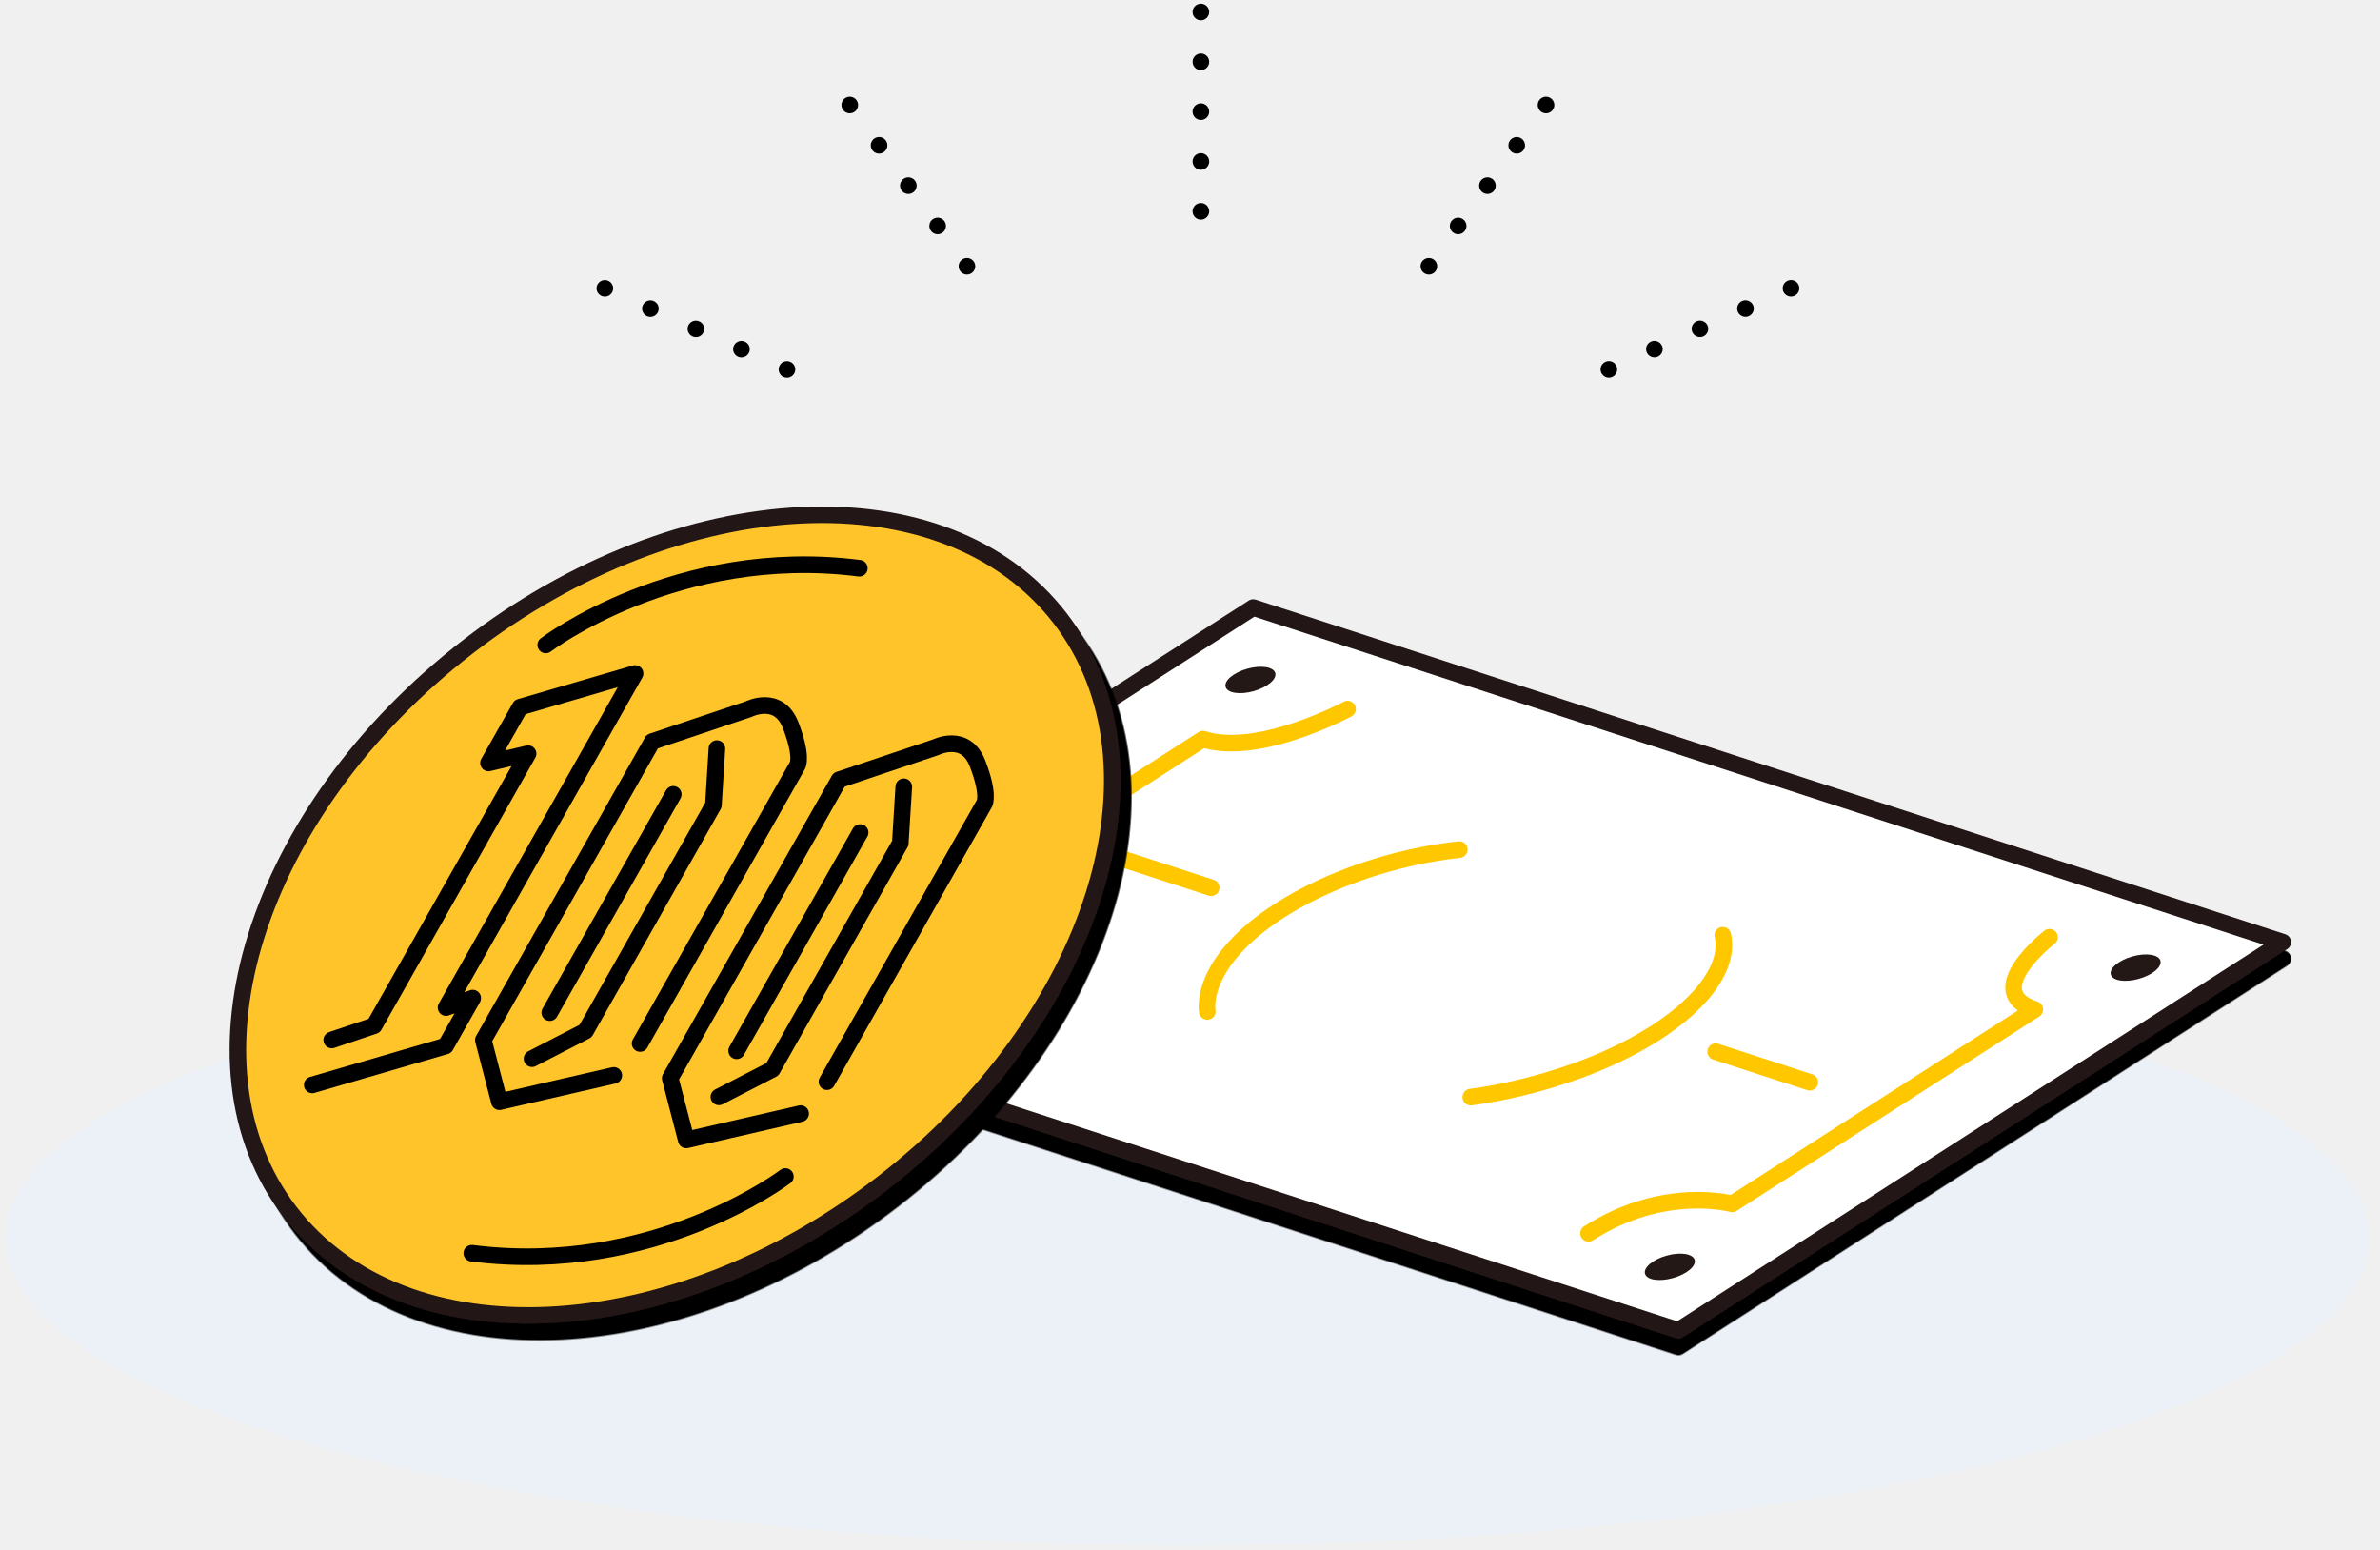
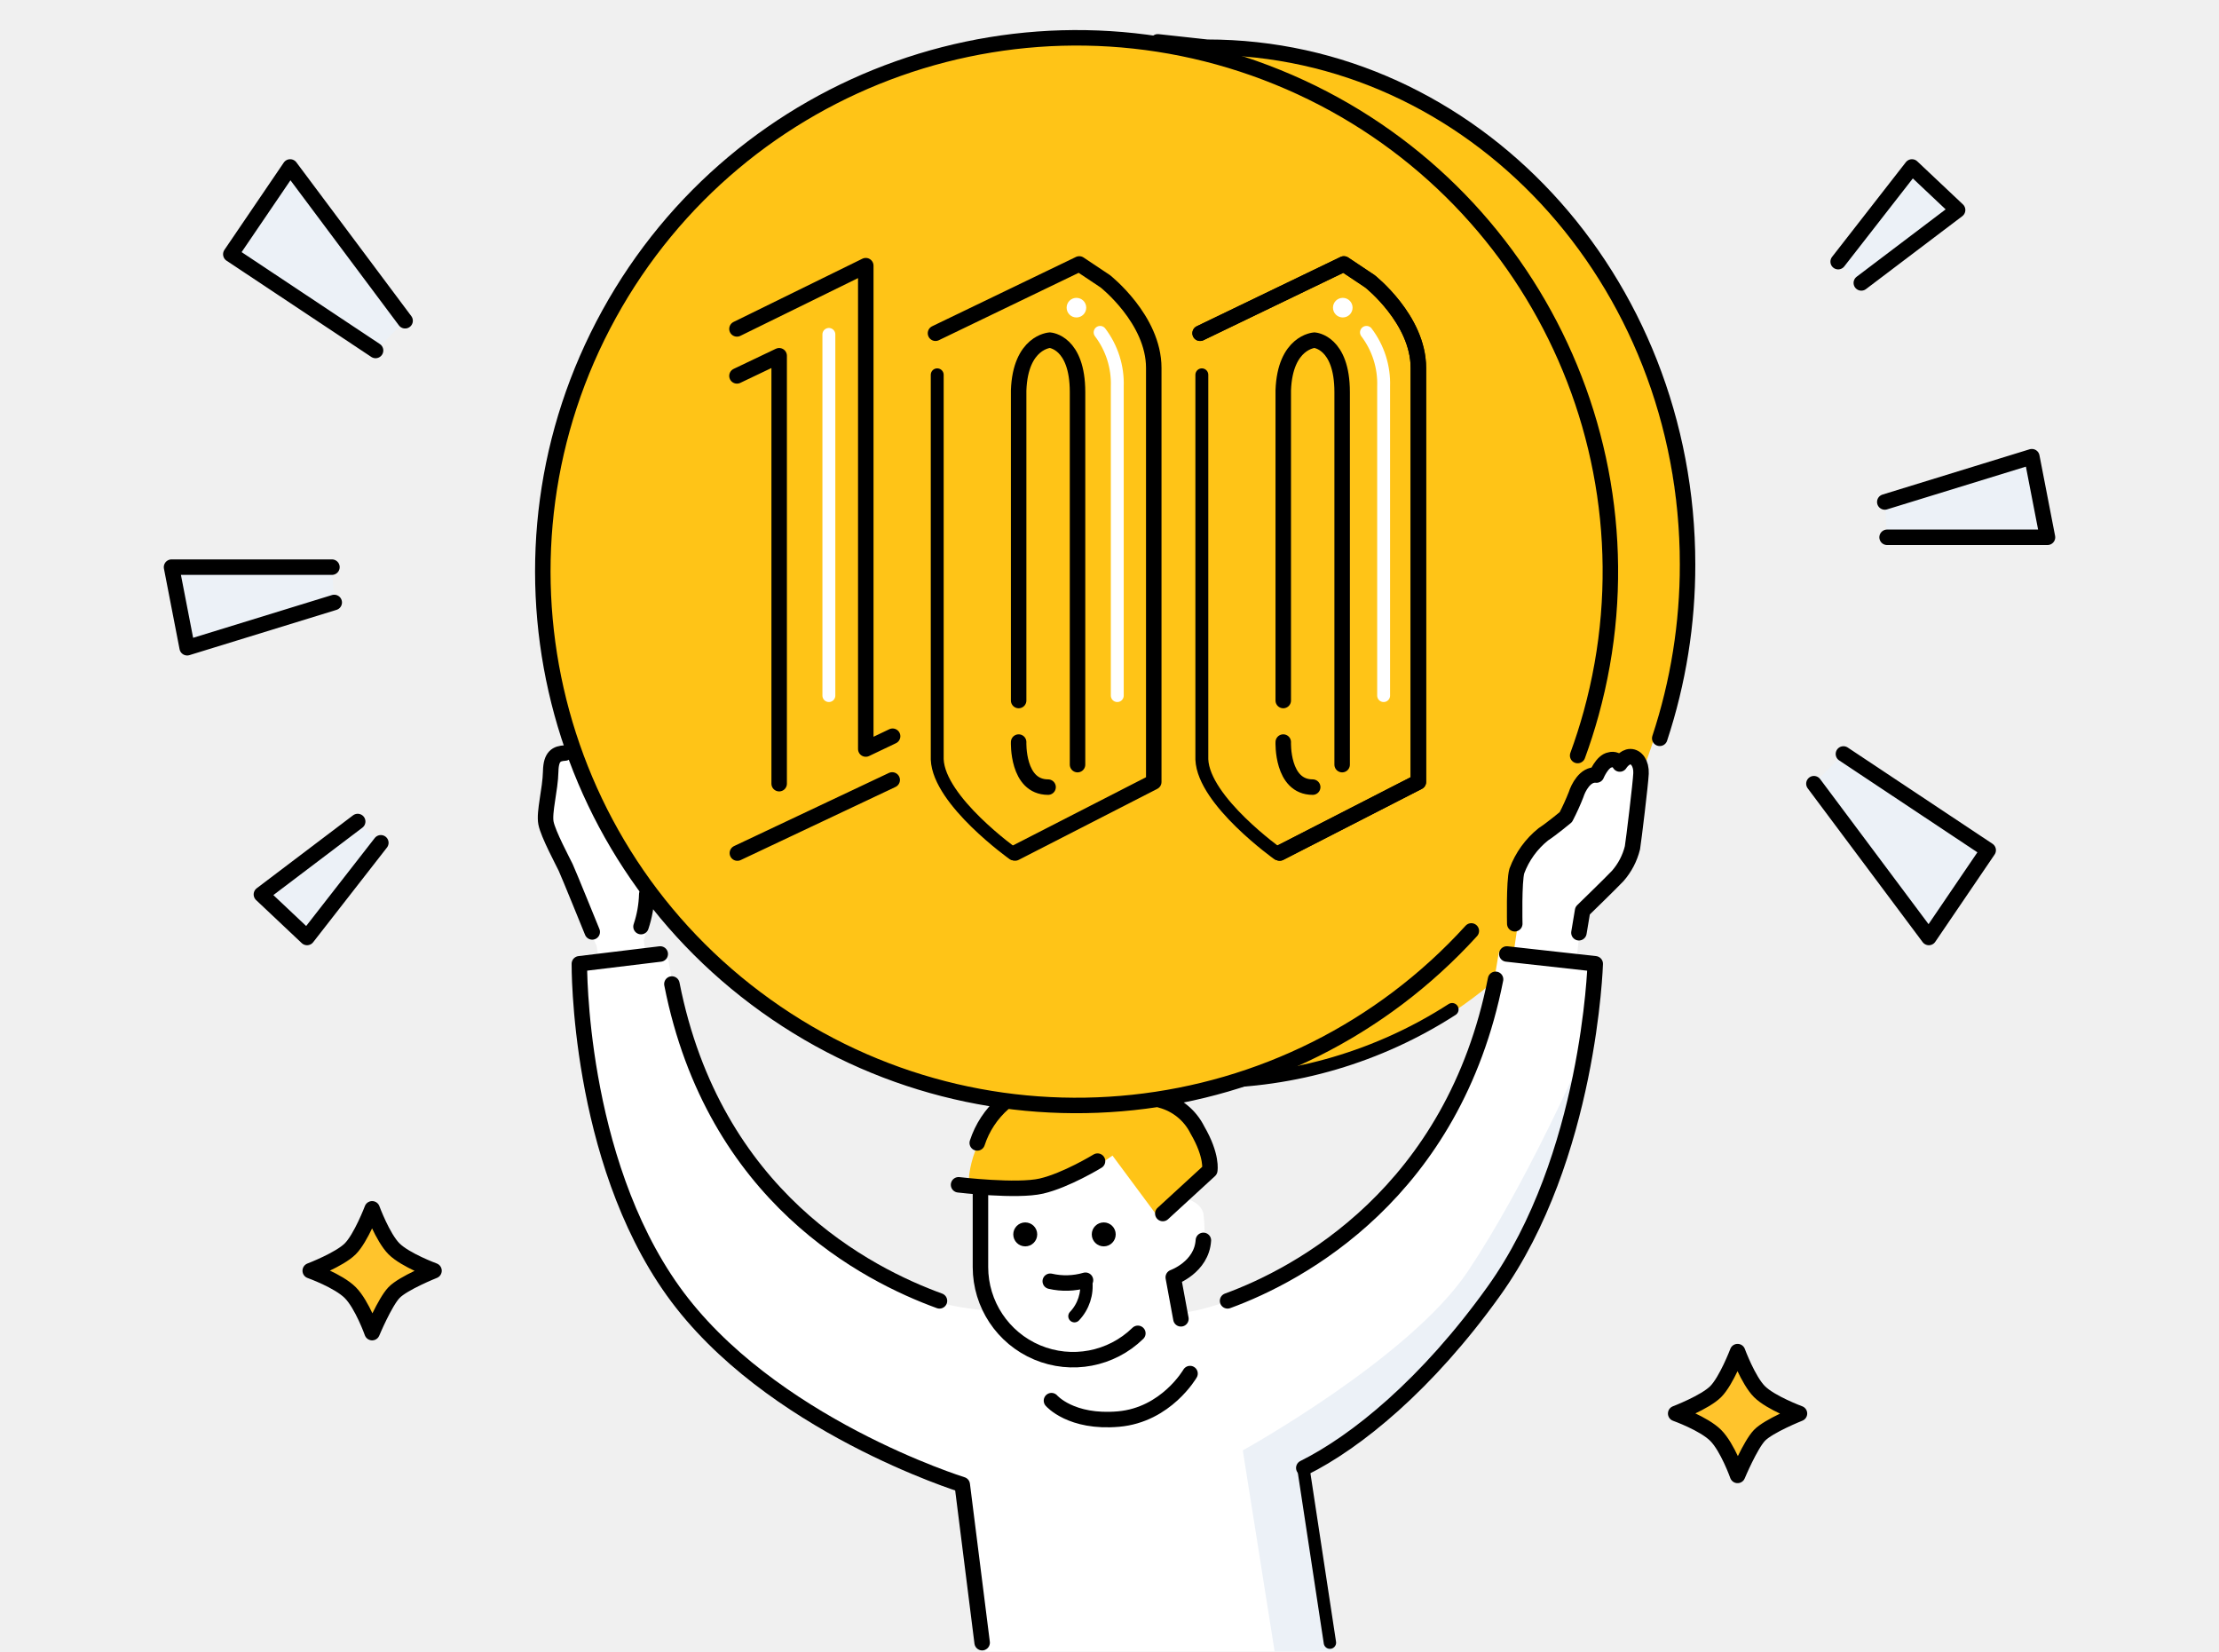
- <svg xmlns="http://www.w3.org/2000/svg" width="430" height="280" viewBox="0 0 430 280">
+ <svg xmlns="http://www.w3.org/2000/svg" width="430" height="320" viewBox="0 0 430 320">
  <defs>
    <clipPath id="clip-path">
-       <rect id="長方形_5882" data-name="長方形 5882" width="430" height="280" transform="translate(1016 6226)" fill="#fff" stroke="#707070" stroke-width="1" />
+       <rect id="長方形_5882" data-name="長方形 5882" width="430" height="320" transform="translate(1016 6206)" fill="#fff" stroke="#707070" stroke-width="1" />
    </clipPath>
-     <filter id="長方形_5877" x="115.272" y="82.72" width="299.434" height="188.428" filterUnits="userSpaceOnUse">
-       <feOffset dy="3" input="SourceAlpha" />
-       <feGaussianBlur result="blur" />
-       <feFlood />
-       <feComposite operator="in" in2="blur" />
-       <feComposite in="SourceGraphic" />
-     </filter>
-     <filter id="楕円形_2357" x="13.013" y="60.267" width="220.856" height="212.575" filterUnits="userSpaceOnUse">
-       <feOffset dx="2" dy="3" input="SourceAlpha" />
-       <feGaussianBlur result="blur-2" />
-       <feFlood />
-       <feComposite operator="in" in2="blur-2" />
-       <feComposite in="SourceGraphic" />
-     </filter>
  </defs>
-   <g id="マスクグループ_122" data-name="マスクグループ 122" transform="translate(-1016 -6226)" clip-path="url(#clip-path)">
-     <g id="グループ_20367" data-name="グループ 20367" transform="translate(-31.45 45.767)">
-       <ellipse id="楕円形_2358" data-name="楕円形 2358" cx="213.5" cy="55.5" rx="213.5" ry="55.5" transform="translate(1048.451 6348.396)" fill="#ecf1f7" />
-       <g id="グループ_20366" data-name="グループ 20366" transform="translate(1065.631 6182.396)">
-         <g id="グループ_20363" data-name="グループ 20363" transform="matrix(0.951, 0.309, -0.309, 0.951, 130.071, 82.446)">
-           <g id="グループ_20364" data-name="グループ 20364">
-             <g transform="matrix(0.95, -0.31, 0.31, 0.95, -167.14, -34.66)" filter="url(#長方形_5877)">
-               <path id="長方形_5877-2" data-name="長方形 5877" d="M82.306,0,278.179.005l-82.306,100.6L0,100.6Z" transform="matrix(0.95, 0.31, -0.31, 0.95, 148.25, 84.61)" fill="#fff" stroke="#231815" stroke-linecap="round" stroke-linejoin="round" stroke-width="3" />
+   <g id="マスクグループ_122" data-name="マスクグループ 122" transform="translate(-1016 -6206)" clip-path="url(#clip-path)">
+     <g id="グループ_20679" data-name="グループ 20679" transform="translate(937.315 6211.587)">
+       <path id="パス_4154" data-name="パス 4154" d="M343.434,136.909l18.761,2.316S360.3,171.356,348.351,193.6c-14.634,27.233-42.344,44.528-42.344,44.528l4.919,33.985H243.749l-4.25-31.387S204.406,227.786,190.078,211s-19.513-32.341-21.65-44.294-3.009-26.836-3.009-26.836l3.63-.578-.554-3.879c-3.016-6.843-9.073-21.032-9.25-25.069-.238-5.384-.159-10.45,2.3-11a2.957,2.957,0,0,1,3.878,2.375,40.608,40.608,0,0,0,1.255,3.934l7.719,14.487a8.811,8.811,0,0,1,3.444,4.987c1.316,5.924-.238,9.143-.238,9.143l.571,4.014,4.179-.334s1.583,8.945,2.77,13.14,6.492,18.683,14.724,29.211,23.245,18.986,29.5,22.152,15.515,3.642,15.515,3.642a25.109,25.109,0,0,1-1.974-7.984c-.238-4.2,0-15.528,0-15.528s10.524.159,14.8-1.187,11-6.175,11-6.175l10.137,12.6,4.037-3.4s2.929.711,3.247,3.086a35.933,35.933,0,0,1,.157,5.463,6.4,6.4,0,0,1-1.37,3.49c-1.424,2.059-4.69,3.444-4.69,3.444l1.424,6.649s7.56-.534,20.78-7.421,20.008-13.655,27.608-25.767,10.785-22.878,11.577-27.312S343.434,136.909,343.434,136.909Z" transform="translate(25.81 42.299)" fill="#fff" />
+       <g id="グループ_20678" data-name="グループ 20678" transform="translate(111.926 1.2)">
+         <ellipse id="楕円形_2427" data-name="楕円形 2427" cx="91.305" cy="100.781" rx="91.305" ry="100.781" transform="translate(109.755 2.297)" fill="#ffc417" />
+         <path id="パス_4155" data-name="パス 4155" d="M270.464,254.465H259.319l-6.173-38.974s32.359-17.89,43.6-34.672,21.69-40.689,21.69-40.689.316,18.366-14.408,41.8-38.947,37.206-38.947,37.206Z" transform="translate(-45.559 58.748)" fill="#ecf1f7" />
+         <g id="グループ_20677" data-name="グループ 20677" transform="translate(0)">
+           <path id="パス_4156" data-name="パス 4156" d="M295.793,133.094a87.737,87.737,0,0,1-47.47,13.99" transform="translate(-47.64 55.713)" fill="none" stroke="#000" stroke-linecap="round" stroke-linejoin="round" stroke-width="2.5" />
+           <path id="パス_4157" data-name="パス 4157" d="M338.908,137.071a106.962,106.962,0,0,0,5.391-33.69c0-55.349-41.68-100.218-93.094-100.218l-9.564-1.041" transform="translate(-50.523 -0.802)" fill="none" stroke="#000" stroke-linecap="round" stroke-linejoin="round" stroke-width="3" />
+           <g id="グループ_20676" data-name="グループ 20676" transform="translate(0 0.818)">
+             <circle id="楕円形_2428" data-name="楕円形 2428" cx="103.825" cy="103.825" r="103.825" transform="translate(71.154)" fill="#ffc417" />
+             <path id="パス_4158" data-name="パス 4158" d="M291,126.92l-2.929.317-.871,5.225L302.714,132l1.029-8.708L291.869,121Z" transform="translate(-30.865 49.674)" fill="#fff" />
+             <g id="グループ_20673" data-name="グループ 20673" transform="translate(0 24.745)">
+               <path id="パス_4159" data-name="パス 4159" d="M124.75,107.655,106.09,121.783l8.846,8.342,14.3-18.347" transform="translate(-88.677 19.172)" fill="#ecf1f7" stroke="#000" stroke-linecap="round" stroke-linejoin="round" stroke-width="3" />
+               <path id="パス_4160" data-name="パス 4160" d="M130,54.617,101.95,35.968l11.5-16.911,22.273,29.8" transform="translate(-90.463 -19.058)" fill="#ecf1f7" stroke="#000" stroke-linecap="round" stroke-linejoin="round" stroke-width="3" />
+               <path id="パス_4161" data-name="パス 4161" d="M125.008,73.224H93.926l3.029,15.617,28.5-8.773" transform="translate(-93.926 4.315)" fill="#ecf1f7" stroke="#000" stroke-linecap="round" stroke-linejoin="round" stroke-width="3" />
            </g>
-             <path id="パス_3881" data-name="パス 3881" d="M64.327,0S51.657,13.238,41.155,13.237L0,63.541s11.884.562,1.644,13.078" transform="translate(39.671 11.94)" fill="none" stroke="#ffc700" stroke-linecap="round" stroke-linejoin="round" stroke-width="3" />
-             <ellipse id="楕円形_2358-2" data-name="楕円形 2358" cx="4.657" cy="2.107" rx="4.657" ry="2.107" transform="matrix(0.833, -0.553, 0.553, 0.833, 248.809, 13.183)" fill="#231815" />
-             <ellipse id="楕円形_2360" data-name="楕円形 2360" cx="4.657" cy="2.107" rx="4.657" ry="2.107" transform="matrix(0.833, -0.553, 0.553, 0.833, 80.637, 13.178)" fill="#231815" />
-             <ellipse id="楕円形_2359" data-name="楕円形 2359" cx="4.657" cy="2.107" rx="4.657" ry="2.107" transform="matrix(0.833, -0.553, 0.553, 0.833, 185.473, 90.599)" fill="#231815" />
-             <ellipse id="楕円形_2361" data-name="楕円形 2361" cx="4.657" cy="2.107" rx="4.657" ry="2.107" transform="matrix(0.833, -0.553, 0.553, 0.833, 17.301, 90.594)" fill="#231815" />
-             <path id="パス_3882" data-name="パス 3882" d="M62.683,0S53.7,13.236,64.194,13.236L23.039,63.54S10.241,64.1,0,76.618" transform="translate(174.676 11.945)" fill="none" stroke="#ffc700" stroke-linecap="round" stroke-linejoin="round" stroke-width="3" />
-             <line id="線_222" data-name="線 222" x2="17.875" y2="0.001" transform="translate(72.655 50.249)" fill="none" stroke="#ffc700" stroke-linecap="round" stroke-miterlimit="10" stroke-width="3" />
-             <line id="線_223" data-name="線 223" x2="17.875" y2="0.001" transform="translate(186.389 50.252)" fill="none" stroke="#ffc700" stroke-linecap="round" stroke-miterlimit="10" stroke-width="3" />
-             <path id="パス_3883" data-name="パス 3883" d="M35.107,0C24.566,4.715,14.357,12.33,7.678,20.456-3.545,34.174.846,41.879.846,41.879" transform="translate(95.931 29.848)" fill="none" stroke="#ffc700" stroke-linecap="round" stroke-miterlimit="10" stroke-width="3" />
-             <path id="パス_3884" data-name="パス 3884" d="M34.261,0c2.826,4.716.577,12.33-6.042,20.456C17,34.175,0,41.879,0,41.879" transform="translate(146.838 29.849)" fill="none" stroke="#ffc700" stroke-linecap="round" stroke-miterlimit="10" stroke-width="3" />
+             <g id="グループ_20674" data-name="グループ 20674" transform="translate(318.255 24.745)">
+               <path id="パス_4162" data-name="パス 4162" d="M338.227,41.527,356.887,27.4l-8.846-8.342-14.3,18.347" transform="translate(-329.036 -19.058)" fill="#ecf1f7" stroke="#000" stroke-linecap="round" stroke-linejoin="round" stroke-width="3" />
+               <path id="パス_4163" data-name="パス 4163" d="M336.18,98.511l28.052,18.649-11.5,16.911-22.273-29.8" transform="translate(-330.454 15.227)" fill="#ecf1f7" stroke="#000" stroke-linecap="round" stroke-linejoin="round" stroke-width="3" />
+               <path id="パス_4164" data-name="パス 4164" d="M340.5,73.892h31.082l-3.029-15.617-28.5,8.773" transform="translate(-326.314 -2.135)" fill="#ecf1f7" stroke="#000" stroke-linecap="round" stroke-linejoin="round" stroke-width="3" />
+             </g>
+             <path id="パス_4165" data-name="パス 4165" d="M216.066,162.593s0-9.262,9.747-16.94c6.409-5.05,13.4-4.747,19.227-3.879s11.781,5.715,14.51,9.681a27.151,27.151,0,0,1,3.675,9.2L252.8,169.877l-8.9-11.995s-7.471,5.382-12.557,6.373-14.586.089-14.586.089Z" transform="translate(-61.559 58.423)" fill="#ffc417" />
+             <path id="パス_4166" data-name="パス 4166" d="M249.571,164.35c-.335,5.206-5.836,7.159-5.836,7.159l1.483,8.039" transform="translate(-49.62 68.382)" fill="none" stroke="#000" stroke-linecap="round" stroke-linejoin="round" stroke-width="3" />
+             <path id="パス_4167" data-name="パス 4167" d="M217.635,158.085v14.143a17.956,17.956,0,0,0,30.5,12.835" transform="translate(-60.882 65.678)" fill="none" stroke="#000" stroke-linecap="round" stroke-linejoin="round" stroke-width="3" />
+             <path id="パス_4168" data-name="パス 4168" d="M241.6,153.622s-6.1,3.731-10.875,4.833-16.054-.245-16.054-.245" transform="translate(-62.16 63.753)" fill="none" stroke="#000" stroke-linecap="round" stroke-linejoin="round" stroke-width="3" />
+             <path id="パス_4169" data-name="パス 4169" d="M242.057,145.375a11.041,11.041,0,0,1,7.069,5.75c2.955,5.072,2.408,7.852,2.408,7.852l-9.1,8.356" transform="translate(-50.344 60.194)" fill="none" stroke="#000" stroke-linecap="round" stroke-linejoin="round" stroke-width="3" />
+             <path id="パス_4170" data-name="パス 4170" d="M217.2,153.477a17.379,17.379,0,0,1,5.062-7.687" transform="translate(-61.068 60.373)" fill="none" stroke="#000" stroke-linecap="round" stroke-linejoin="round" stroke-width="3" />
+             <circle id="楕円形_2431" data-name="楕円形 2431" cx="2.32" cy="2.32" r="2.32" transform="translate(163.112 229.251)" />
+             <circle id="楕円形_2432" data-name="楕円形 2432" cx="2.32" cy="2.32" r="2.32" transform="translate(178.323 229.251)" />
+             <g id="グループ_20675" data-name="グループ 20675" transform="translate(109.568 43.537)">
+               <path id="パス_4171" data-name="パス 4171" d="M184.673,44.67l24.962-12.251v93.655l5.2-2.48" transform="translate(-184.673 -32.084)" fill="none" stroke="#000" stroke-linecap="round" stroke-linejoin="round" stroke-width="3" />
+               <line id="線_236" data-name="線 236" y1="14.17" x2="30.002" transform="translate(0.079 99.98)" fill="none" stroke="#000" stroke-linecap="round" stroke-linejoin="round" stroke-width="3" />
+               <path id="パス_4172" data-name="パス 4172" d="M184.673,48.512l8.178-3.9v82.913" transform="translate(-184.673 -26.822)" fill="none" stroke="#000" stroke-linecap="round" stroke-linejoin="round" stroke-width="3" />
+               <path id="パス_4173" data-name="パス 4173" d="M226.99,146.316l26.854-13.762V52.325c0-9.4-9.4-16.783-9.4-16.783l-5.035-3.357L211.548,45.611" transform="translate(-173.076 -32.185)" fill="none" stroke="#000" stroke-linecap="round" stroke-linejoin="round" stroke-width="3" />
+               <path id="パス_4174" data-name="パス 4174" d="M226.534,140.018s-14.415-10.248-14.752-18.3V47.192" transform="translate(-172.975 -25.709)" fill="none" stroke="#000" stroke-linecap="round" stroke-linejoin="round" stroke-width="2.5" />
+               <path id="パス_4175" data-name="パス 4175" d="M234.216,124.745V52.573c0-9.734-5.37-10.071-5.37-10.071s-5.707.336-6.042,9.736v60.087" transform="translate(-168.219 -27.733)" fill="none" stroke="#000" stroke-linecap="round" stroke-linejoin="round" stroke-width="3" />
+               <path id="パス_4176" data-name="パス 4176" d="M222.805,96.9s-.336,8.728,5.706,8.728" transform="translate(-168.22 -4.258)" fill="none" stroke="#000" stroke-linecap="round" stroke-linejoin="round" stroke-width="3" />
+               <path id="パス_4177" data-name="パス 4177" d="M262.81,146.316l26.855-13.762V52.325c0-9.4-9.4-16.783-9.4-16.783l-5.036-3.357L247.368,45.611" transform="translate(-157.62 -32.185)" fill="none" stroke="#000" stroke-linecap="round" stroke-linejoin="round" stroke-width="3" />
+               <path id="パス_4178" data-name="パス 4178" d="M262.81,146.316l26.855-13.762V52.325c0-9.4-9.4-16.783-9.4-16.783l-5.036-3.357L247.368,45.611" transform="translate(-157.62 -32.185)" fill="none" stroke="#000" stroke-linecap="round" stroke-linejoin="round" stroke-width="3" />
+               <path id="パス_4179" data-name="パス 4179" d="M273.214,111.822V51.928a16.408,16.408,0,0,0-3.325-10.48" transform="translate(-147.902 -28.188)" fill="none" stroke="#fff" stroke-linecap="round" stroke-linejoin="round" stroke-width="2.5" />
+               <path id="パス_4180" data-name="パス 4180" d="M262.355,140.018s-14.417-10.248-14.752-18.3V47.192" transform="translate(-157.518 -25.709)" fill="none" stroke="#000" stroke-linecap="round" stroke-linejoin="round" stroke-width="2.5" />
+               <path id="パス_4181" data-name="パス 4181" d="M270.037,124.745V52.573c0-9.734-5.371-10.071-5.371-10.071s-5.706.336-6.042,9.736v60.087" transform="translate(-152.763 -27.733)" fill="none" stroke="#000" stroke-linecap="round" stroke-linejoin="round" stroke-width="3" />
+               <path id="パス_4182" data-name="パス 4182" d="M258.625,96.9s-.335,8.728,5.706,8.728" transform="translate(-152.764 -4.258)" fill="none" stroke="#000" stroke-linecap="round" stroke-linejoin="round" stroke-width="3" />
+             </g>
+             <path id="パス_4183" data-name="パス 4183" d="M227.084,169.939a13.529,13.529,0,0,0,6.828-.195" transform="translate(-56.805 70.709)" fill="none" stroke="#000" stroke-linecap="round" stroke-linejoin="round" stroke-width="3" />
+             <path id="パス_4184" data-name="パス 4184" d="M232.617,169.8a8.419,8.419,0,0,1-2.256,6.887" transform="translate(-55.391 70.732)" fill="none" stroke="#000" stroke-linecap="round" stroke-linejoin="round" stroke-width="2.4" />
+             <line id="線_237" data-name="線 237" x2="5.098" y2="33.535" transform="translate(219.372 277.142)" fill="none" stroke="#000" stroke-linecap="round" stroke-linejoin="round" stroke-width="2.4" />
+             <path id="パス_4185" data-name="パス 4185" d="M227.716,191.04c-13.934-5.076-43.712-20.1-51.85-61.39" transform="translate(-78.906 53.409)" fill="none" stroke="#000" stroke-linecap="round" stroke-linejoin="round" stroke-width="3" />
+             <path id="パス_4186" data-name="パス 4186" d="M167.809,133.048s-4.621-11.382-5.148-12.5-3.4-6.442-3.816-8.595.84-6.415.916-10.033c.062-2.943,1.149-3.431,2.774-3.536" transform="translate(-86.286 39.917)" fill="#fff" stroke="#000" stroke-linecap="round" stroke-linejoin="round" stroke-width="3" />
+             <path id="パス_4187" data-name="パス 4187" d="M179.014,125.585l-15.674,1.9s-.356,37.523,18.167,63.407,56.029,37.51,56.029,37.51l3.855,30.62" transform="translate(-84.311 51.655)" fill="none" stroke="#000" stroke-linecap="round" stroke-linejoin="round" stroke-width="3" />
+             <path id="パス_4188" data-name="パス 4188" d="M251.087,191.314c13.936-5.076,43.793-21.01,51.931-62.3" transform="translate(-46.447 53.134)" fill="none" stroke="#000" stroke-linecap="round" stroke-linejoin="round" stroke-width="3" />
+             <path id="パス_4189" data-name="パス 4189" d="M300.742,125.585l17.138,1.9s-1.108,37.523-19.632,63.407c-12.948,18.094-26.659,29.218-36.843,34.277" transform="translate(-41.995 51.655)" fill="none" stroke="#000" stroke-linecap="round" stroke-linejoin="round" stroke-width="3" />
+             <path id="パス_4190" data-name="パス 4190" d="M227.248,187.624s3.756,4.389,13.005,3.567,13.846-8.814,13.846-8.814" transform="translate(-56.734 76.161)" fill="none" stroke="#000" stroke-linecap="round" stroke-linejoin="round" stroke-width="3" />
+             <path id="パス_4191" data-name="パス 4191" d="M289.971,131.252s-.182-8.16.4-10.211a16.469,16.469,0,0,1,5.146-7.125c1.583-1.029,4.353-3.325,4.353-3.325a44.832,44.832,0,0,0,1.98-4.353c.4-1.267,1.741-4.038,3.958-3.8,0,0,1.108-2.691,2.612-2.929a1.6,1.6,0,0,1,1.9.792s.87-1.424,2.059-1.424,2.137,1.346,2.059,3.245-1.426,12.982-1.663,14.408a13,13,0,0,1-2.85,5.461c-1.346,1.426-6.807,6.729-6.807,6.729l-.713,4.274" transform="translate(-29.68 40.129)" fill="#fff" stroke="#000" stroke-linecap="round" stroke-linejoin="round" stroke-width="3" />
+             <path id="パス_4195" data-name="パス 4195" d="M1431.524,412.907s2.047,5.56,4.24,7.753,7.754,4.241,7.754,4.241-5.975,2.379-7.754,4.24-4.24,7.753-4.24,7.753-1.938-5.452-4.24-7.753-7.754-4.24-7.754-4.24,5.666-2.154,7.754-4.241S1431.524,412.907,1431.524,412.907Z" transform="translate(-1392.654 -186.29)" fill="#ffc42c" stroke="#000" stroke-linecap="round" stroke-linejoin="round" stroke-width="3" />
+             <path id="パス_4196" data-name="パス 4196" d="M1431.524,412.907s2.047,5.56,4.24,7.753,7.754,4.241,7.754,4.241-5.975,2.379-7.754,4.24-4.24,7.753-4.24,7.753-1.938-5.452-4.24-7.753-7.754-4.24-7.754-4.24,5.666-2.154,7.754-4.241S1431.524,412.907,1431.524,412.907Z" transform="translate(-1128.056 -158.623)" fill="#ffc42c" stroke="#000" stroke-linecap="round" stroke-linejoin="round" stroke-width="3" />
          </g>
-         </g>
-         <g id="グループ_20364-2" data-name="グループ 20364" transform="translate(22.304 38.109) rotate(11)">
-           <g transform="matrix(0.98, -0.19, 0.19, 0.98, -47.43, -31.81)" filter="url(#楕円形_2357)">
-             <ellipse id="楕円形_2357-2" data-name="楕円形 2357" cx="88.159" cy="61.473" rx="88.159" ry="61.473" transform="matrix(0.79, -0.61, 0.61, 0.79, 15.12, 170.77)" fill="#ffc42c" stroke="#231815" stroke-miterlimit="10" stroke-width="3" />
-           </g>
-           <path id="パス_3874" data-name="パス 3874" d="M869.957-868.743s19.856-22.261,52.968-24.41" transform="translate(-798.358 932.491)" fill="none" stroke="#000" stroke-linecap="round" stroke-miterlimit="10" stroke-width="3" />
-           <path id="パス_3875" data-name="パス 3875" d="M929.577-799.608s-19.856,22.262-52.968,24.41" transform="translate(-797.158 949.368)" fill="none" stroke="#000" stroke-linecap="round" stroke-miterlimit="10" stroke-width="3" />
-           <path id="パス_3876" data-name="パス 3876" d="M847.72-786.7l22.31-11.5,3.154-9.427-4.4,2.6,22.006-65.766-19.233,9.933-3.677,10.989,6.7-3.015-17.916,53.544-7.035,4" transform="translate(-802.37 936.525)" fill="none" stroke="#000" stroke-linecap="round" stroke-linejoin="round" stroke-width="3" />
-           <line id="線_223-2" data-name="線 223" y1="42.967" x2="14.377" transform="translate(84.985 85.849)" fill="none" stroke="#000" stroke-linecap="round" stroke-linejoin="round" stroke-width="3" />
-           <path id="パス_3877" data-name="パス 3877" d="M902.078-861.9l1.325,10.129-14.89,44.5-8.539,6.736" transform="translate(-796.552 938.13)" fill="none" stroke="#000" stroke-linecap="round" stroke-linejoin="round" stroke-width="3" />
-           <path id="パス_3878" data-name="パス 3878" d="M900.038-805.515l18.338-54.805s.587-1.754-2.62-6.843-7.98-1.4-7.98-1.4l-16,9.084-19.659,58.752,4.972,10.383,19.381-8.611" transform="translate(-797.969 936.694)" fill="none" stroke="#000" stroke-linecap="round" stroke-linejoin="round" stroke-width="3" />
-           <line id="線_224" data-name="線 224" y1="42.967" x2="14.377" transform="translate(119.444 86.179)" fill="none" stroke="#000" stroke-linecap="round" stroke-linejoin="round" stroke-width="3" />
-           <path id="パス_3879" data-name="パス 3879" d="M931.27-861.619l1.325,10.129-14.89,44.5-8.539,6.736" transform="translate(-791.285 938.18)" fill="none" stroke="#000" stroke-linecap="round" stroke-linejoin="round" stroke-width="3" />
-           <path id="パス_3880" data-name="パス 3880" d="M929.23-805.237l18.339-54.8s.587-1.754-2.622-6.843-7.978-1.4-7.978-1.4l-16,9.085-19.659,58.752,4.972,10.383,19.38-8.611" transform="translate(-792.703 936.745)" fill="none" stroke="#000" stroke-linecap="round" stroke-linejoin="round" stroke-width="3" />
-         </g>
-         <g id="グループ_20365" data-name="グループ 20365" transform="translate(91.099 0)">
-           <path id="パス_3881-2" data-name="パス 3881" d="M11559.331,7825.4v39" transform="translate(-11451.646 -7825.397)" fill="none" stroke="#000" stroke-linecap="round" stroke-width="3" stroke-dasharray="0 9" />
-           <path id="パス_3883-2" data-name="パス 3883" d="M0,39.005V0" transform="matrix(-0.809, -0.588, 0.588, -0.809, 147.11, 48.36)" fill="none" stroke="#000" stroke-linecap="round" stroke-width="3" stroke-dasharray="0 9" />
-           <path id="パス_3886" data-name="パス 3886" d="M0,0V39.005" transform="matrix(0.809, -0.588, 0.588, 0.809, 44.25, 16.804)" fill="none" stroke="#000" stroke-linecap="round" stroke-width="3" stroke-dasharray="0 9" />
-           <path id="パス_3884-2" data-name="パス 3884" d="M0,39.005V0" transform="matrix(-0.407, -0.914, 0.914, -0.407, 178.653, 65.784)" fill="none" stroke="#000" stroke-linecap="round" stroke-width="3" stroke-dasharray="0 9" />
-           <path id="パス_3885" data-name="パス 3885" d="M0,0V39.005" transform="matrix(0.407, -0.914, 0.914, 0.407, 0, 49.919)" fill="none" stroke="#000" stroke-linecap="round" stroke-width="3" stroke-dasharray="0 9" />
+           <circle id="楕円形_2433" data-name="楕円形 2433" cx="1.9" cy="1.9" r="1.9" transform="translate(225.064 50.926)" fill="#fff" />
+           <path id="パス_4192" data-name="パス 4192" d="M237.159,111.822V51.928a16.408,16.408,0,0,0-3.325-10.48" transform="translate(-53.892 16.167)" fill="none" stroke="#fff" stroke-linecap="round" stroke-linejoin="round" stroke-width="2.5" />
+           <circle id="楕円形_2434" data-name="楕円形 2434" cx="1.9" cy="1.9" r="1.9" transform="translate(173.451 50.926)" fill="#fff" />
+           <path id="パス_4193" data-name="パス 4193" d="M338.558,174.79a103.425,103.425,0,1,1,23.215-42.133q-1.142,4.144-2.612,8.147" transform="translate(-86.685 -1.2)" fill="none" stroke="#000" stroke-linecap="round" stroke-linejoin="round" stroke-width="3" />
+           <line id="線_238" data-name="線 238" y2="69.979" transform="translate(127.379 58.01)" fill="none" stroke="#fff" stroke-linecap="round" stroke-linejoin="round" stroke-width="2.5" />
+           <path id="パス_4194" data-name="パス 4194" d="M172.8,117.5a21.485,21.485,0,0,1-1.115,6.267" transform="translate(-80.71 48.986)" fill="#fff" stroke="#000" stroke-linecap="round" stroke-linejoin="round" stroke-width="3" />
        </g>
      </g>
    </g>
  </g>
</svg>
